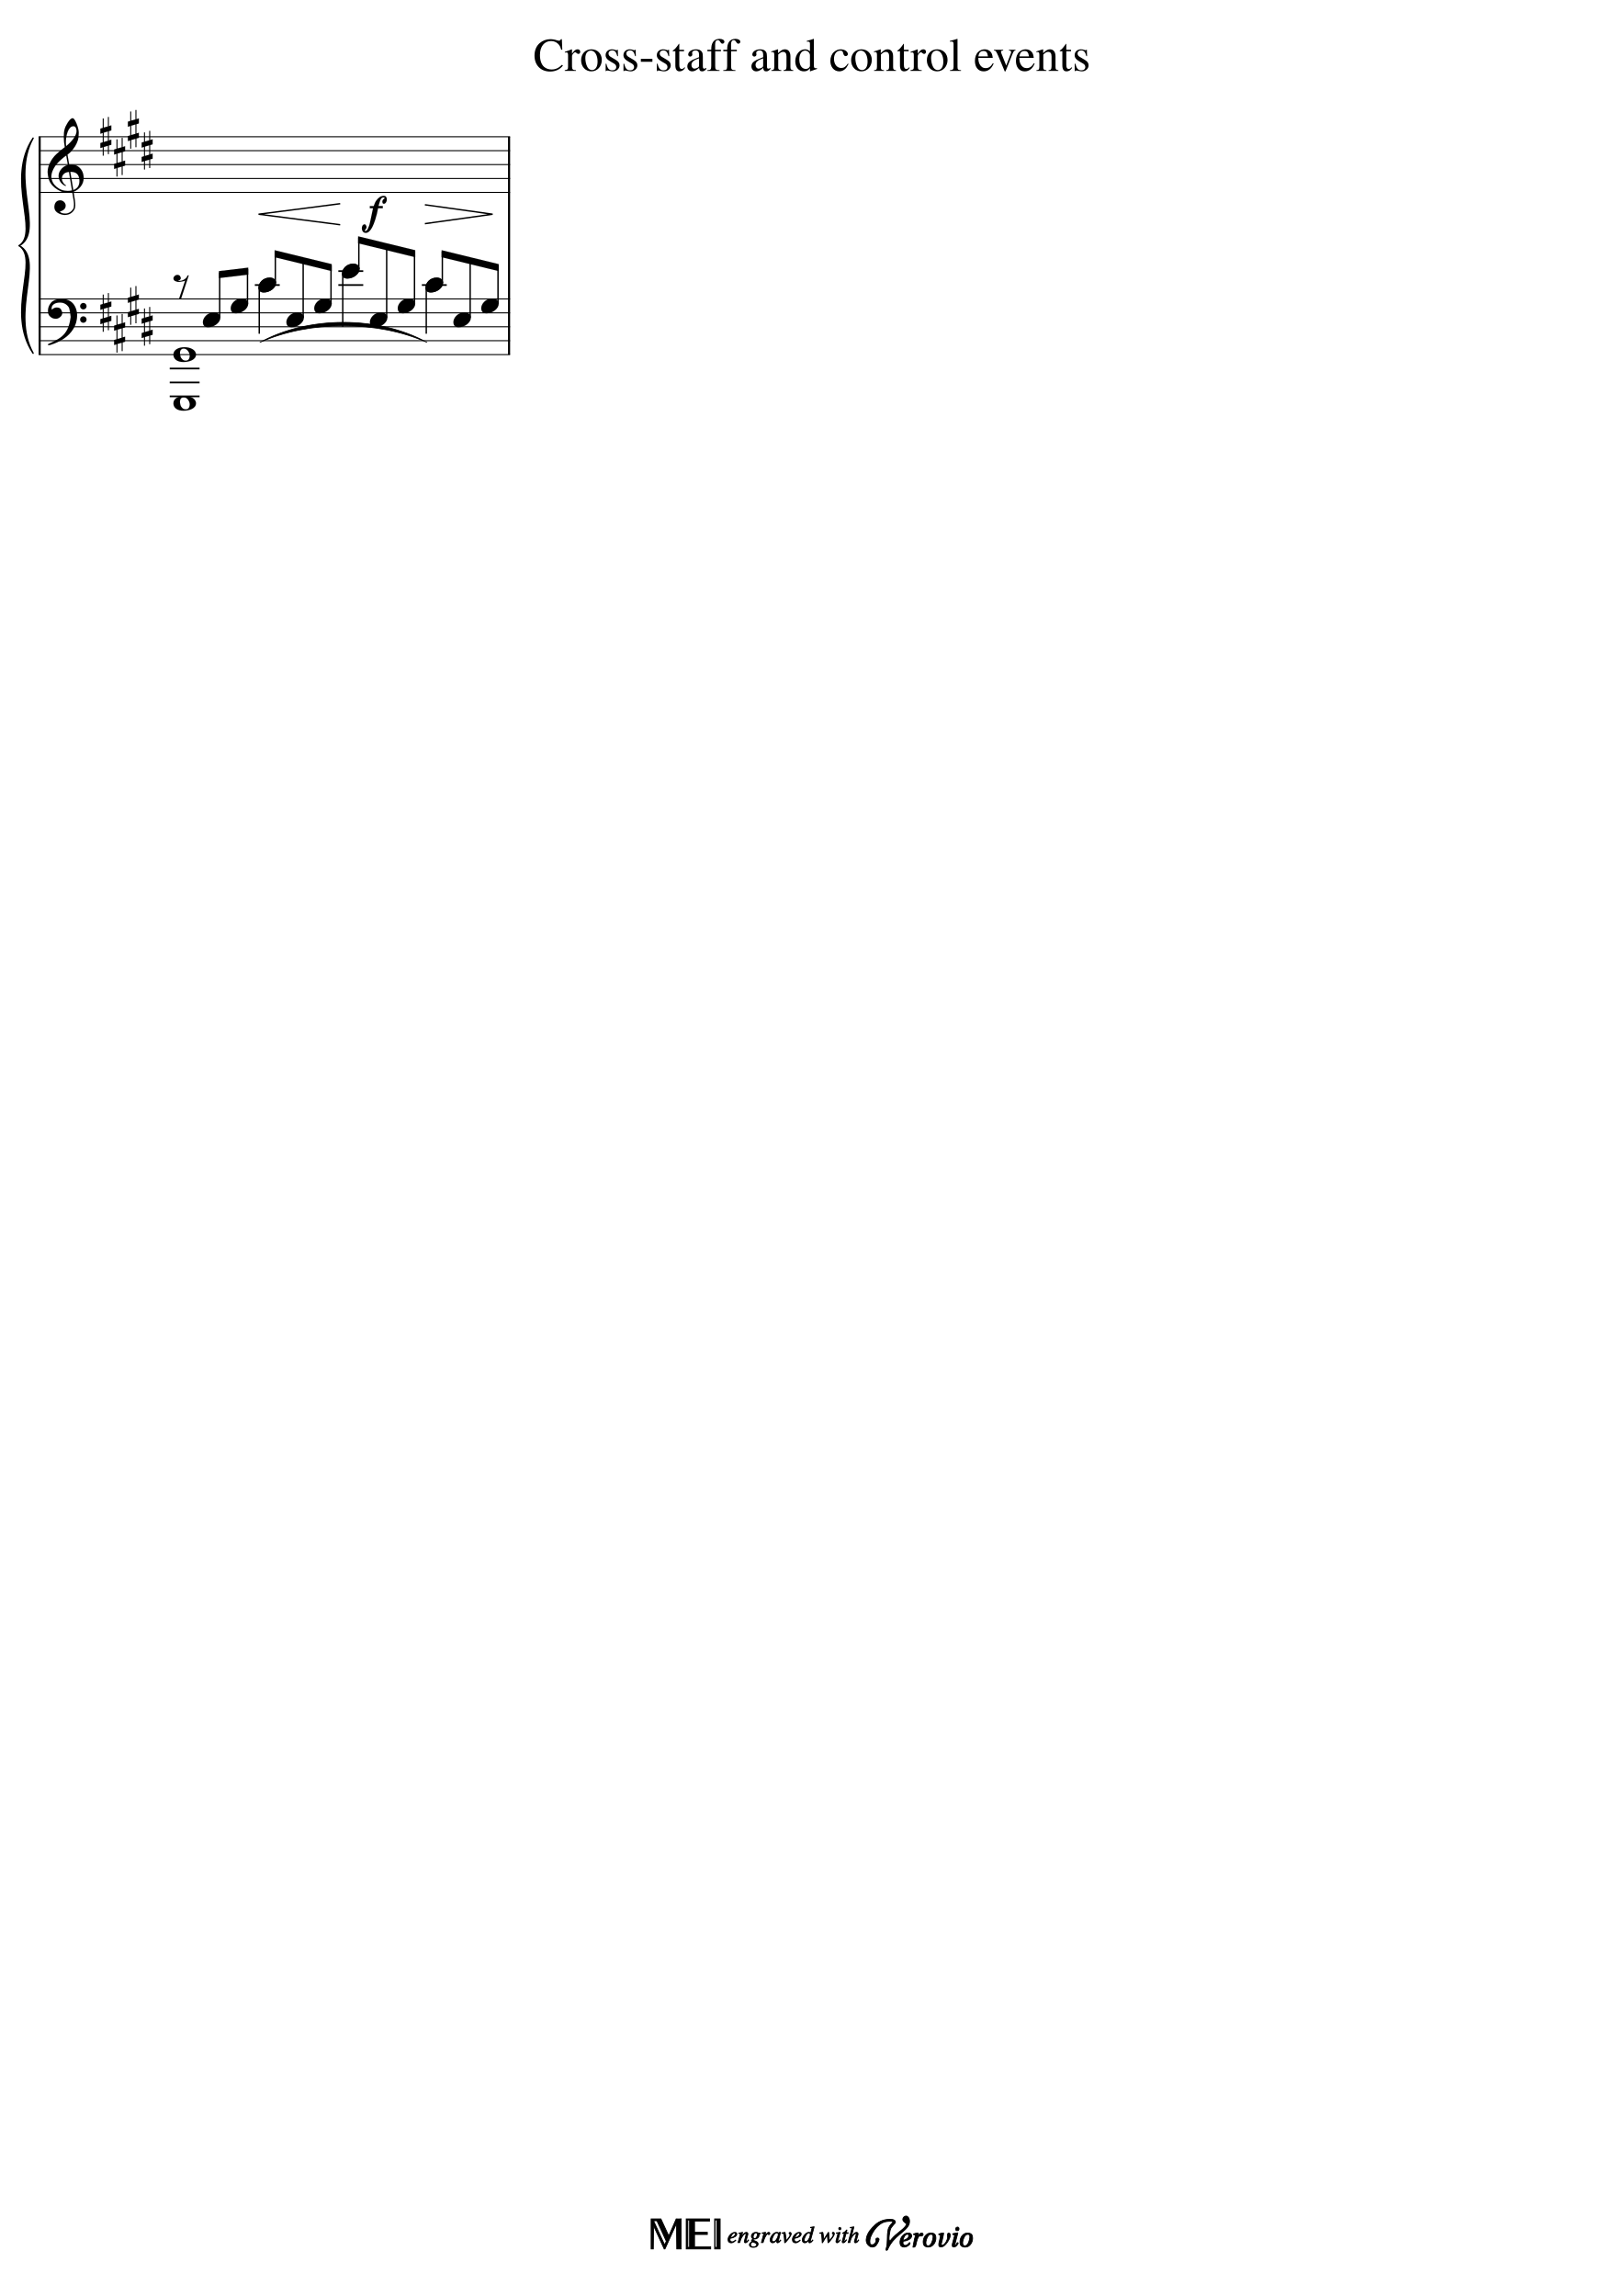
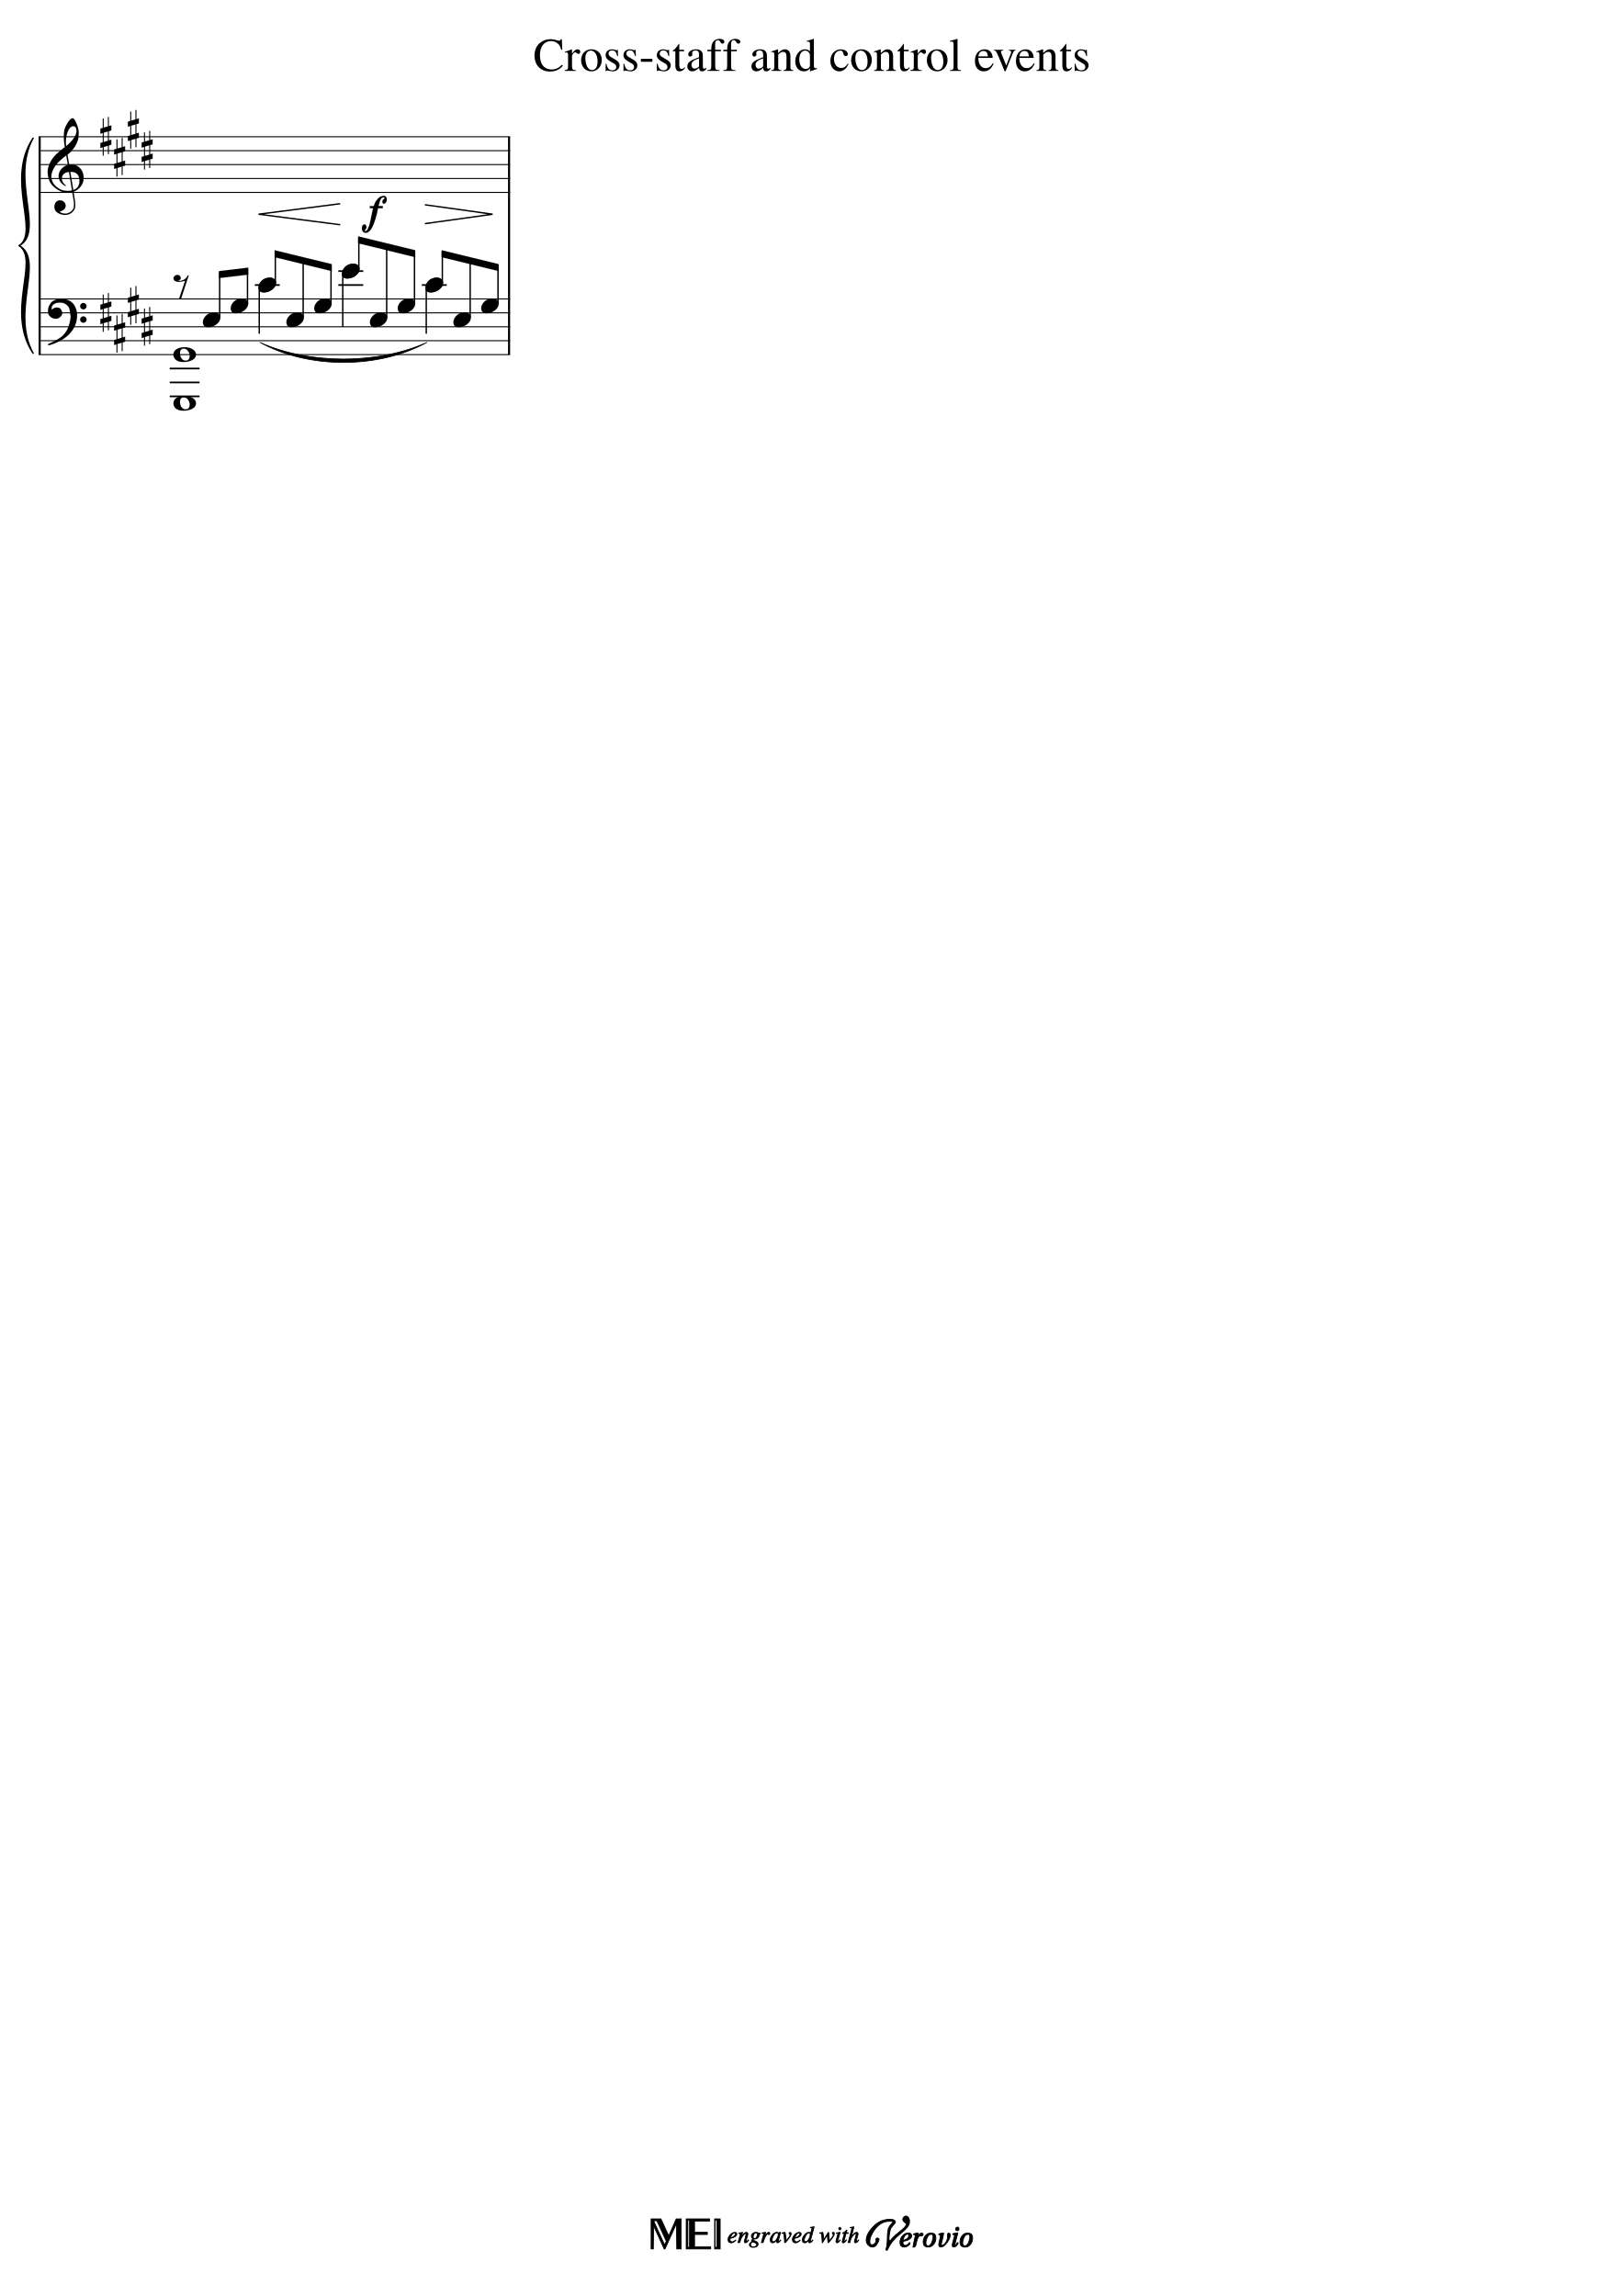
<svg xmlns="http://www.w3.org/2000/svg" xmlns:xlink="http://www.w3.org/1999/xlink" width="2100px" height="2970px" version="1.1" overflow="visible" id="docid">
  <defs>
    <g id="E050-docid">
      <path transform="scale(1,-1)" d="M441 -245c-23 -4 -48 -6 -76 -6c-59 0 -102 7 -130 20c-88 42 -150 93 -187 154c-26 44 -43 103 -48 176c0 6 -1 13 -1 19c0 54 15 111 45 170c29 57 65 106 110 148s96 85 153 127c-3 16 -8 46 -13 92c-4 43 -5 73 -5 89c0 117 16 172 69 257c34 54 64 82 89 82 c21 0 43 -30 69 -92s39 -115 41 -159v-15c0 -109 -21 -162 -67 -241c-13 -20 -63 -90 -98 -118c-13 -9 -25 -19 -37 -29l31 -181c8 1 18 2 28 2c58 0 102 -12 133 -35c59 -43 92 -104 98 -184c1 -7 1 -15 1 -22c0 -123 -87 -209 -181 -248c8 -57 17 -110 25 -162 c5 -31 6 -58 6 -80c0 -30 -5 -53 -14 -70c-35 -64 -88 -99 -158 -103c-5 0 -11 -1 -16 -1c-37 0 -72 10 -108 27c-50 24 -77 59 -80 105v11c0 29 7 55 20 76c18 28 45 42 79 44h6c49 0 93 -42 97 -87v-9c0 -51 -34 -86 -105 -106c17 -24 51 -36 102 -36c62 0 116 43 140 85 c9 16 13 41 13 74c0 20 -1 42 -5 67c-8 53 -18 106 -26 159zM461 939c-95 0 -135 -175 -135 -286c0 -24 2 -48 5 -71c50 39 92 82 127 128c40 53 60 100 60 140v8c-4 53 -22 81 -55 81h-2zM406 119l54 -326c73 25 110 78 110 161c0 7 0 15 -1 23c-7 95 -57 142 -151 142h-12 zM382 117c-72 -2 -128 -47 -128 -120v-7c2 -46 43 -99 75 -115c-3 -2 -7 -5 -10 -10c-70 33 -116 88 -123 172v11c0 68 44 126 88 159c23 17 49 29 78 36l-29 170c-21 -13 -52 -37 -92 -73c-50 -44 -86 -84 -109 -119c-45 -69 -67 -130 -67 -182v-13c5 -68 35 -127 93 -176 s125 -73 203 -73c25 0 50 3 75 9c-19 111 -36 221 -54 331z" />
    </g>
    <g id="E262-docid">
      <path transform="scale(1,-1)" d="M136 186v169h17v-164l44 14v-91l-44 -14v-165l44 12v-91l-44 -13v-155h-17v150l-76 -22v-155h-17v149l-43 -13v90l43 14v167l-43 -14v92l43 13v169h17v-163zM60 73v-167l76 22v168z" />
    </g>
    <g id="E4E6-docid">
      <path transform="scale(1,-1)" d="M0 123c7 34 33 56 69 60c29 -3 43 -9 53 -29c4 -8 7 -15 10 -22c0 -21 -1 -25 -11 -35c-5 -8 -18 -14 -40 -20l12 -3l15 -1c44 0 97 26 122 56c10 11 18 26 24 42c7 1 15 2 22 3l-140 -424h-36l111 330c-10 -6 -27 -12 -53 -16l-52 -8h-10l-20 1c-1 0 -8 3 -21 6 c-37 9 -55 28 -55 60z" />
    </g>
    <g id="E0A4-docid">
      <path transform="scale(1,-1)" d="M0 -39c0 68 73 172 200 172c66 0 114 -37 114 -95c0 -84 -106 -171 -218 -171c-64 0 -96 30 -96 94z" />
    </g>
    <g id="E062-docid">
      <path transform="scale(1,-1)" d="M582 -120c0 32 26 58 58 58s58 -26 58 -58s-26 -58 -58 -58s-58 26 -58 58zM582 120c0 32 26 58 58 58s58 -26 58 -58s-26 -58 -58 -58s-58 26 -58 58zM158 96c51 0 73 -14 88 -49l16 -39c0 -17 -2 -30 -7 -40c-3 -11 -10 -21 -19 -31c-17 -18 -49 -43 -84 -43 c-55 0 -77 13 -112 44c-24 21 -35 55 -35 100c0 46 14 81 32 112c30 52 71 79 137 93l36 6l26 2c154 0 235 -68 274 -182c11 -32 18 -68 18 -107c0 -103 -26 -182 -68 -250c-89 -145 -234 -230 -412 -288l-30 -5c-9 0 -14 3 -14 8c3 10 5 11 10 16c35 15 70 30 96 44l78 43 c96 57 162 136 197 258c9 33 17 60 22 100c3 22 5 35 6 39c-7 69 -16 115 -23 140s-4 22 -16 40c-8 12 -19 23 -31 34c-24 21 -62 44 -118 44c-48 0 -84 -8 -113 -28c-28 -19 -42 -44 -42 -73v-16c2 -5 3 -9 4 -11c24 22 52 39 84 39z" />
    </g>
    <g id="E0A2-docid">
      <path transform="scale(1,-1)" d="M198 133c102 0 207 -45 207 -133c0 -92 -118 -133 -227 -133c-101 0 -178 46 -178 133c0 88 93 133 198 133zM293 -21c0 14 -3 29 -8 44c-7 20 -18 38 -33 54c-20 21 -43 31 -68 31l-20 -2c-15 -5 -27 -14 -36 -28c-4 -9 -6 -17 -8 -24s-3 -16 -3 -27c0 -15 3 -34 9 -57 s18 -41 34 -55c15 -15 36 -23 62 -23c4 0 10 1 18 2c19 5 32 15 40 30s13 34 13 55z" />
    </g>
    <g id="E522-docid">
      <path transform="scale(1,-1)" d="M-91 -179c-2 -3 -3 -5 -2 -7s4 -3 11 -4c19 0 34 14 47 41c7 14 13 30 20 48s12 35 15 52l14 61l44 208h-58v38h70c7 21 13 36 18 47c7 18 15 33 22 44c21 30 42 53 65 69s48 24 75 24c9 0 17 -1 23 -3s12 -7 19 -16c5 -7 8 -13 9 -19l4 -16c0 -15 -1 -25 -2 -32 s-5 -16 -11 -28c-3 -6 -9 -13 -18 -21c-4 -3 -8 -5 -13 -6s-10 -1 -17 0c-6 1 -10 5 -13 11s-5 13 -6 20c0 12 2 23 7 32s12 17 22 24l14 10c0 9 -6 14 -18 16h-6c-11 0 -20 -2 -28 -8c-9 -7 -19 -21 -29 -43c-5 -12 -10 -30 -17 -53s-11 -40 -14 -50h77v-40h-85 c-12 -69 -29 -137 -51 -206c-18 -55 -35 -99 -52 -131c-13 -26 -27 -47 -41 -63c-25 -29 -50 -43 -76 -43c-25 0 -43 10 -56 29c-10 15 -15 33 -15 54c0 17 4 33 12 48c5 7 10 13 17 17s13 6 20 6c9 0 16 -4 21 -12s9 -15 11 -22s3 -12 3 -17c0 -9 -2 -17 -7 -24 s-9 -14 -14 -21s-8 -12 -11 -14z" />
    </g>
  </defs>
  <style type="text/css">#docid g.ending, #docid g.fing, #docid g.reh, #docid g.tempo {font-weight:bold;}#docid g.dir, #docid g.dynam, #docid g.mNum {font-style:italic;}#docid g.label {font-weight:normal;}#docid ellipse, #docid path, #docid polygon, #docid polyline, #docid rect {stroke:currentColor}</style>
  <svg class="definition-scale" color="black" font-family="Times, serif" viewBox="0 0 21000 29700">
    <g class="page-margin" transform="translate(500, 500)">
      <g id="iJ6YNS9" class="mdiv pageMilestone" />
      <g id="j6ERYJ7" class="score pageMilestone" />
      <g id="j1K0EHUX" class="system">
        <path d="M13 1269 L13 4087" stroke-width="27" />
        <g id="g1AJJESU" class="grpSym">
          <path d="M-72,4069 C-432,3529 18,2858 -252,2678 C81,2858 -369,3529 -72,4069" stroke-width="18" stroke-linecap="round" stroke-linejoin="round" />
          <path d="M-72,1287 C-369,1827 81,2498 -252,2678 C18,2498 -432,1827 -72,1287" stroke-width="18" stroke-linecap="round" stroke-linejoin="round" />
        </g>
        <g id="gT9LEN2" class="section systemMilestone" />
        <g id="xQSQG56" class="measure">
          <g id="y16753K6" class="staff">
            <path d="M0 1269 L6097 1269" stroke-width="13" />
            <path d="M0 1449 L6097 1449" stroke-width="13" />
            <path d="M0 1629 L6097 1629" stroke-width="13" />
            <path d="M0 1809 L6097 1809" stroke-width="13" />
            <path d="M0 1989 L6097 1989" stroke-width="13" />
            <g id="v6JATDO" class="clef">
              <use xlink:href="#E050-docid" transform="translate(117, 1809) scale(0.72, 0.72)" />
            </g>
            <g id="x1GJ9ANY" class="keySig">
              <g id="z1AJ18N4" class="keyAccid">
                <use xlink:href="#E262-docid" transform="translate(798, 1269) scale(0.72, 0.72)" />
              </g>
              <g id="bXOE7VA" class="keyAccid">
                <use xlink:href="#E262-docid" transform="translate(976, 1539) scale(0.72, 0.72)" />
              </g>
              <g id="d1KHKC6K" class="keyAccid">
                <use xlink:href="#E262-docid" transform="translate(1154, 1179) scale(0.72, 0.72)" />
              </g>
              <g id="fJOGEO7" class="keyAccid">
                <use xlink:href="#E262-docid" transform="translate(1332, 1449) scale(0.72, 0.72)" />
              </g>
            </g>
            <g id="z1XZBIJA" class="layer">
              <g id="a12WP67W" class="tuplet">
                <g id="b4Y5DFV" class="rest">
                  <use xlink:href="#E4E6-docid" transform="translate(1743, 3187) scale(0.72, 0.72)" />
                </g>
                <g id="cNFAQML" class="beam">
                  <polygon points="2332,3007 2710,2962 2710,3052 2332,3097" />
                  <g id="d1RIF43L" class="note">
                    <g class="notehead">
                      <use xlink:href="#E0A4-docid" transform="translate(2124, 3637) scale(0.72, 0.72)" />
                    </g>
                    <g id="rG2INEF" class="stem">
                      <path d="M2341 3609 L2341 3025" stroke-width="18" />
                    </g>
                    <g id="e36A7UB" class="accid" />
                  </g>
                  <g id="fW4SW7P" class="note">
                    <g class="notehead">
                      <use xlink:href="#E0A4-docid" transform="translate(2484, 3457) scale(0.72, 0.72)" />
                    </g>
                    <g id="sDC845L" class="stem">
                      <path d="M2701 3429 L2701 2980" stroke-width="18" />
                    </g>
                    <g id="g17JWEWV" class="accid" />
                  </g>
                </g>
              </g>
              <g id="h11BYRB0" class="tuplet">
                <g id="iEPNT2P" class="beam">
                  <polygon points="3052,2737 3790,2917 3790,3007 3052,2827" />
                  <g id="j180F7IU" class="note">
                    <g class="notehead">
                      <use xlink:href="#E0A4-docid" transform="translate(2844, 3187) scale(0.72, 0.72)" />
                    </g>
                    <g id="t1W416P4" class="stem">
                      <path d="M3061 3159 L3061 2755" stroke-width="18" />
                    </g>
                    <g id="k1JVOWO3" class="accid" />
                  </g>
                  <g id="l168SLSU" class="note">
                    <g class="notehead">
                      <use xlink:href="#E0A4-docid" transform="translate(3204, 3637) scale(0.72, 0.72)" />
                    </g>
                    <g id="u1N7W5D7" class="stem">
                      <path d="M3421 3609 L3421 2845" stroke-width="18" />
                    </g>
                    <g id="m1I1R6XU" class="accid" />
                  </g>
                  <g id="n3L1BSY" class="note">
                    <g class="notehead">
                      <use xlink:href="#E0A4-docid" transform="translate(3564, 3457) scale(0.72, 0.72)" />
                    </g>
                    <g id="vOSZ00" class="stem">
                      <path d="M3781 3429 L3781 2935" stroke-width="18" />
                    </g>
                    <g id="oYFJ0C6" class="accid" />
                  </g>
                </g>
              </g>
              <g id="p6KLLMO" class="tuplet">
                <g id="q4CA8UL" class="beam">
                  <polygon points="4132,2557 4870,2737 4870,2827 4132,2647" />
                  <g id="r10DL3CR" class="note">
                    <g class="notehead">
                      <use xlink:href="#E0A4-docid" transform="translate(3924, 3007) scale(0.72, 0.72)" />
                    </g>
                    <g id="w1AY2QDY" class="stem">
                      <path d="M4141 2979 L4141 2575" stroke-width="18" />
                    </g>
                    <g id="s1IC15RP" class="accid" />
                  </g>
                  <g id="tBZ62SV" class="note">
                    <g class="notehead">
                      <use xlink:href="#E0A4-docid" transform="translate(4284, 3637) scale(0.72, 0.72)" />
                    </g>
                    <g id="xSD1YHA" class="stem">
                      <path d="M4501 3609 L4501 2665" stroke-width="18" />
                    </g>
                    <g id="uW4WKQ" class="accid" />
                  </g>
                  <g id="vLC6GUE" class="note">
                    <g class="notehead">
                      <use xlink:href="#E0A4-docid" transform="translate(4644, 3457) scale(0.72, 0.72)" />
                    </g>
                    <g id="y17DXS56" class="stem">
                      <path d="M4861 3429 L4861 2755" stroke-width="18" />
                    </g>
                    <g id="w1KCUVGJ" class="accid" />
                  </g>
                </g>
              </g>
              <g id="xGUU4JQ" class="tuplet">
                <g id="yAUW6TF" class="beam">
                  <polygon points="5212,2737 5950,2917 5950,3007 5212,2827" />
                  <g id="z14DBQNG" class="note">
                    <g class="notehead">
                      <use xlink:href="#E0A4-docid" transform="translate(5004, 3187) scale(0.72, 0.72)" />
                    </g>
                    <g id="z126H5TI" class="stem">
                      <path d="M5221 3159 L5221 2755" stroke-width="18" />
                    </g>
                    <g id="a1QJ4FU1" class="accid" />
                  </g>
                  <g id="b1XSZE2H" class="note">
                    <g class="notehead">
                      <use xlink:href="#E0A4-docid" transform="translate(5364, 3637) scale(0.72, 0.72)" />
                    </g>
                    <g id="a1YELUCK" class="stem">
                      <path d="M5581 3609 L5581 2845" stroke-width="18" />
                    </g>
                    <g id="c1IEYM10" class="accid" />
                  </g>
                  <g id="dIZDUHE" class="note">
                    <g class="notehead">
                      <use xlink:href="#E0A4-docid" transform="translate(5724, 3457) scale(0.72, 0.72)" />
                    </g>
                    <g id="b5BYNI2" class="stem">
                      <path d="M5941 3429 L5941 2935" stroke-width="18" />
                    </g>
                    <g id="e1EHME80" class="accid" />
                  </g>
                </g>
              </g>
            </g>
          </g>
          <g id="f1BEGS43" class="staff">
            <path d="M0 3367 L6097 3367" stroke-width="13" />
            <path d="M0 3547 L6097 3547" stroke-width="13" />
            <path d="M0 3727 L6097 3727" stroke-width="13" />
            <path d="M0 3907 L6097 3907" stroke-width="13" />
            <path d="M0 4087 L6097 4087" stroke-width="13" />
            <g id="h1OB7L4P" class="clef">
              <use xlink:href="#E062-docid" transform="translate(117, 3547) scale(0.72, 0.72)" />
            </g>
            <g id="j5YYP0C" class="keySig">
              <g id="lGJGE1H" class="keyAccid">
                <use xlink:href="#E262-docid" transform="translate(798, 3547) scale(0.72, 0.72)" />
              </g>
              <g id="nG7N8B4" class="keyAccid">
                <use xlink:href="#E262-docid" transform="translate(976, 3817) scale(0.72, 0.72)" />
              </g>
              <g id="pKJQ56D" class="keyAccid">
                <use xlink:href="#E262-docid" transform="translate(1154, 3457) scale(0.72, 0.72)" />
              </g>
              <g id="rZS2607" class="keyAccid">
                <use xlink:href="#E262-docid" transform="translate(1332, 3727) scale(0.72, 0.72)" />
              </g>
            </g>
            <g class="ledgerLines above">
              <path d="M2796 3187 L3118 3187" stroke-width="22" />
              <path d="M3876 3187 L4198 3187" stroke-width="22" />
              <path d="M4956 3187 L5278 3187" stroke-width="22" />
              <path d="M3876 3007 L4198 3007" stroke-width="22" />
            </g>
            <g class="ledgerLines below">
              <path d="M1695 4267 L2081 4267" stroke-width="22" />
              <path d="M1695 4447 L2081 4447" stroke-width="22" />
              <path d="M1695 4627 L2081 4627" stroke-width="22" />
            </g>
            <g id="gETMZTA" class="layer">
              <g id="h1WRIV4E" class="space" />
              <g id="note-L13F1" class="note">
                <g class="notehead">
                  <use xlink:href="#E0A4-docid" transform="translate(2844, 3187) scale(0.72, 0.72)" />
                </g>
                <g id="cI6BH23" class="stem">
                  <path d="M2853 3215 L2853 3817" stroke-width="18" />
                </g>
                <g id="jQFEFEK" class="accid" />
              </g>
              <g id="kOVASEE" class="note">
                <g class="notehead">
                  <use xlink:href="#E0A4-docid" transform="translate(3924, 3007) scale(0.72, 0.72)" />
                </g>
                <g id="dEVT5DI" class="stem">
                  <path d="M3933 3035 L3933 3727" stroke-width="18" />
                </g>
                <g id="l1I7OPR1" class="accid" />
              </g>
              <g id="note-L19F1" class="note">
                <g class="notehead">
                  <use xlink:href="#E0A4-docid" transform="translate(5004, 3187) scale(0.72, 0.72)" />
                </g>
                <g id="e14Y3WPI" class="stem">
                  <path d="M5013 3215 L5013 3817" stroke-width="18" />
                </g>
                <g id="n2N7U24" class="accid" />
              </g>
            </g>
            <g id="o1FK4NGH" class="layer">
              <g id="p1AX0ZDE" class="chord">
                <g id="qI1DT7K" class="note">
                  <g class="notehead">
                    <use xlink:href="#E0A2-docid" transform="translate(1743, 4717) scale(0.72, 0.72)" />
                  </g>
                  <g id="rJ8GLXL" class="accid" />
                </g>
                <g id="s1HUMGE0" class="note">
                  <g class="notehead">
                    <use xlink:href="#E0A2-docid" transform="translate(1743, 4087) scale(0.72, 0.72)" />
                  </g>
                  <g id="t1YD0KSR" class="accid" />
                </g>
              </g>
            </g>
          </g>
          <g id="u1XWY667" class="hairpin endbar03">
            <polyline stroke-width="18" stroke-linecap="square" stroke-linejoin="miter" fill="none" points="3891,2406 2844,2271 3891,2136 " />
          </g>
          <g id="vE1WURA" class="dynam">
            <use xlink:href="#E522-docid" transform="translate(4283, 2352) scale(0.72, 0.72)" />
          </g>
          <g id="x1AFQIG0" class="hairpin endbar03">
            <polyline stroke-width="18" stroke-linecap="square" stroke-linejoin="miter" fill="none" points="5004,2392 5871,2271 5004,2150 " />
          </g>
          <g id="y1K98ZB7" class="slur">
-             <path d="M2862,3929 C3487,3583 4397,3583 5022,3929 C4383,3643 3501,3643 2862,3929" stroke-width="9" stroke-linecap="round" stroke-linejoin="round" />
+             <path d="M2862,3929 C3500,4216 4383,4216 5022,3929 C4396,4275 3487,4275 2862,3929" stroke-width="9" stroke-linecap="round" stroke-linejoin="round" />
          </g>
          <g id="w1I5DK26" class="barLine">
            <path d="M6084 1269 L6084 1989" stroke-width="27" />
            <path d="M6084 3367 L6084 4087" stroke-width="27" />
            <path d="M6084 1989 L6084 3367" stroke-width="27" />
          </g>
        </g>
        <g id="iUV8894" class="systemMilestoneEnd gT9LEN2" />
      </g>
      <g id="jZZ1RF5" class="pageMilestoneEnd j6ERYJ7" />
      <g id="k91JIAK" class="pageMilestoneEnd iJ6YNS9" />
      <g id="rUNE3HG" class="pgHead autogenerated">
        <text font-size="0px">
          <tspan id="s1SW5LIP" class="rend" x="10000" y="417" text-anchor="middle">
            <tspan id="tPEE0OP" class="rend">
              <tspan id="uL0P3Y6" class="text">
                <tspan font-size="607px">Cross-staff and control events</tspan>
              </tspan>
            </tspan>
          </tspan>
        </text>
      </g>
      <g id="l1KT7QAW" class="pgFoot autogenerated">
        <g id="mMRH0VO" class="fig">
          <g class="svg" transform="translate(7750, 28099) scale(10, 10)">
            <g>
              <path fill="#000000" d="M 17.113,49.265 V 10.368 h 12.697 c 3.289,7.337 6.713,14.61 10.127,21.889 3.42,-7.485 6.256,-14.205 9.589,-21.91 2.436,0.104 4.317,0.085 6.484,-0.058 V 49.264 H 50.274 C 50.145,38.356 50.016,27.448 49.887,16.54 45.003,27.315 39.967,38.434 35.084,49.209 34.679,49.344 34.427,49.136 34.022,49.271 29.466,39.331 24.91,29.391 20.354,19.451 20.224,29.389 20.095,39.327 19.965,49.264 H 17.113 Z M 36.754,39.325 C 32.721,30.513 28.688,21.701 24.655,12.889 22.531,12.751 22.657,12.71 20.714,12.814 v 0.966 c 4.613,9.998 9.609,20.749 13.873,30.082 0.722,-1.513 1.445,-3.025 2.167,-4.538 z m 25.738,9.94 c 0,-12.966 0,-25.931 0,-38.897 10.084,0 20.169,0 30.253,0 0,0.96 0,1.921 0,2.881 -6.483,0 -12.966,0 -19.448,0 0,4.802 0,9.604 0,14.406 5.522,0 11.045,0 16.567,0 0,0.96 0,1.921 0,2.881 -5.522,0 -11.045,0 -16.567,0 0,5.282 0,10.565 0,15.847 6.963,0 13.926,0 20.889,0 0,0.96 0,1.921 0,2.881 -10.565,0 -21.129,0 -31.694,0 z m 4.322,-2.161 c 0,-11.765 0,-23.53 0,-35.295 -0.72,0 -1.441,0 -2.161,0 0,11.765 0,23.53 0,35.295 0.72,0 1.441,0 2.161,0 z m 32.414,2.161 c 0,-12.966 0,-25.931 0,-38.897 2.401,0 4.802,0 7.203,0 0,12.966 0,25.931 0,38.897 -2.401,0 -4.802,0 -7.203,0 z m 2.881,-2.161 c 0,-11.765 0,-23.53 0,-35.295 -0.72,0 -1.441,0 -2.161,0 0,11.765 0,23.53 0,35.295 0.72,0 1.441,0 2.161,0 z" />
              <path fill="#000000" d="m 346.3,6.7 c -3.1,0.5 -4.9,4.4 -2.7,6.8 1.2,1.4 2.7,2.4 4.1,3.5 -2.4,5.3 -7.7,8.3 -11.9,12.1 -3.7,2.8 -7,6.2 -9.7,9.9 -2.2,-0.8 -0.915,-7.719 -0.627,-9.5 0.288,-1.781 0.727,-6.4 2.927,-8.7 1.3,-1.9 3,-3.5 4.5,-5.2 1.2,-3.4 -3.2,-4.9 -5.8,-4.6 -7.3,-0.5 -14.6,2 -20,6.8 -5,4.6 -10,10.1 -11.5,17 -0.9,3.5 -0.2,7.5 2.8,9.9 2.5,2.8 7.4,2.9 9.8,-0.2 1.7,-2.3 3.2,-4.8 3.8,-7.6 -0.1,-2.6 -4.4,-2.3 -4.3,0.2 1.2,2.4 -0.9,4.7 -2.7,6.2 -1.7,0.9 -4.7,0.7 -4.8,-1.7 -1,-5.8 2.1,-11.3 5.2,-16.1 4,-5.8 9.8,-11.2 17.2,-11.8 1.6,0 8.1,-1.2 6.8,1.4 -2.8,2.8 -5.6,6.1 -6,10.3 -1.6,7.7 0.1,15.7 -2.3,23.2 -1.1,3.9 2,2.6 2.5,0.2 3.3,-7.4 8.9,-13.4 15.1,-18.5 4.2,-3.9 9.5,-7.1 11.9,-12.6 1.3,-3.6 1.2,-9 -2.7,-10.9 -0.504,-0.177 -1.07,-0.165 -1.6,-0.1 z m 66,14.5 c -2,0.8 -1.8,4.9 0.8,4.4 3.4,0.4 2.9,-6.2 -0.8,-4.4 z m 0.6,7.3 c -1.3,0.5 -7.6,0.5 -5.4,2.2 4,-0.3 0.7,4.5 0.6,6.7 -0.4,2.9 -2.4,5.9 -1.2,8.8 2.7,1.7 5.6,-0.8 6.8,-3.2 1.6,-1.4 -0.5,-3 -1.2,-0.9 -0.4,0.8 -2.4,3.5 -2.6,1.8 1.1,-5 2.7,-9.9 3.9,-14.9 l -0.1,-0.5 h -0.9 z m -65.1,0.2 c -6.5,1.6 -10.5,9.5 -8.2,15.7 2.1,3.4 7.4,2.9 10.1,0.4 2,-0.2 3.6,-5.3 1,-3.4 -1.4,2 -4,4.2 -6.5,2.8 -2.2,-1.9 -1.9,-5.7 1.7,-5.3 3.1,-0.9 6.9,-2.1 8.1,-5.5 0.9,-2.7 -1.6,-5.2 -4.3,-4.8 h -1.1 -0.7 z m 13.6,0 c -2.2,0 -8.5,1.8 -2.9,2.3 0.9,1.9 -1,4.9 -1.1,7.2 -0.5,2.9 -1.4,5.7 -1.7,8.7 3.7,0.7 3.8,-2.6 4.4,-5.3 0.9,-3.3 1.6,-7 4.1,-9.5 2.4,1.6 6.8,-0.7 3.7,-3.4 -2.9,-0.5 -4.8,2.4 -6.2,4.3 0,-1.2 2.4,-5 -0.2,-4.3 z m 15.8,0 c -6.4,1.3 -9.6,9.1 -7.7,14.9 1.9,4 7.7,3.9 11,1.7 4.1,-3 6,-8.9 4.4,-13.7 -1.3,-3 -4.8,-3.2 -7.6,-3 z m 17,0 c -2.3,0 -8.8,1.9 -3,2.4 0.4,2.5 -1,5.7 -1.4,8.4 -0.7,2.4 -1.8,7.5 2.1,7.2 3.8,-0.1 6.5,-3.5 8.5,-6.3 2,-3.2 4.5,-7 3.3,-10.9 -3.7,-3 -3.6,2.6 -3.1,5.1 -0.7,3.8 -2.7,7.9 -6.2,9.8 -3.6,0.6 -1,-4.3 -0.8,-6.1 0.6,-3.2 1.6,-6.3 1.9,-9.5 h -1.1 z m 30.6,0 c -6.3,1.2 -9.5,8.9 -7.8,14.7 1.5,4 7.2,4.2 10.5,2.4 4.6,-2.8 6.6,-9.3 4.8,-14.3 -1.4,-2.8 -4.8,-3 -7.5,-2.8 z m -75.4,1.7 c 2.1,1.5 0.2,4.7 -1.6,5.7 -1.1,0.4 -5.5,3.4 -4.6,0.7 0.8,-2.7 2.2,-6.2 5.3,-6.6 l 0.9,0.1 z m 30.8,0 c 2.6,1.5 1.3,5.2 0.8,7.6 -0.8,2.7 -1.9,5.9 -4.7,7.1 -5.1,0.8 -4,-5.8 -2.8,-8.8 1,-2.8 3,-6.8 6.7,-5.8 z m 47.1,-0.1 c 2.9,0.7 2,4.7 1.5,6.8 -0.7,3 -1.8,6.7 -5,8 -4.7,0.8 -4,-5.1 -3,-7.9 0.9,-3 2.7,-7.3 6.5,-6.8 z" />
              <g>
                <path d="m 116.566,37.118 q 0,-3.252 2.93,-6.299 2.9,-3.047 5.991,-3.047 1.143,0 1.816,0.527 0.674,0.527 0.674,1.567 0,2.109 -2.476,3.618 -2.461,1.494 -5.186,1.831 l -0.835,0.103 q -0.19,0.601 -0.264,0.967 -0.073,0.352 -0.073,0.894 0,1.289 0.835,2.007 0.85,0.718 2.007,0.718 1.099,0 2.329,-0.732 0.703,-0.425 2.036,-1.523 l 0.381,0.337 q -0.659,0.835 -1.89,1.714 -2.183,1.567 -4.38,1.567 -1.553,0 -2.725,-1.099 -1.172,-1.099 -1.172,-3.149 z m 3.12,-2.358 q 2.798,-0.41 4.556,-1.963 Q 126,31.229 126,29.691 q 0,-0.557 -0.264,-0.879 -0.264,-0.337 -0.776,-0.337 -0.952,0 -1.875,0.82 -0.908,0.806 -1.641,1.831 -0.776,1.201 -1.23,2.3 -0.249,0.586 -0.527,1.333 z" />
                <path d="m 129.472,41 2.534,-9.053 q 0.322,-1.143 0.366,-1.377 0.059,-0.249 0.059,-0.527 0,-0.425 -0.249,-0.659 -0.234,-0.249 -0.938,-0.249 -0.176,0 -0.352,0.029 -0.161,0.015 -0.366,0.044 v -0.498 q 0.952,-0.146 1.348,-0.22 0.41,-0.073 0.879,-0.176 l 2.622,-0.571 q 0.088,0.059 0.117,0.132 l -1.948,6.299 q 1.787,-2.739 2.988,-4.072 2.109,-2.358 3.779,-2.358 0.645,0 1.113,0.249 0.894,0.483 0.894,1.743 0,0.352 -0.073,0.732 -0.073,0.381 -0.19,0.82 l -1.919,7.017 q -0.059,0.22 -0.132,0.542 -0.073,0.308 -0.073,0.439 0,0.22 0.103,0.396 0.103,0.176 0.337,0.176 0.381,0 0.879,-0.439 0.498,-0.454 1.626,-1.919 l 0.425,0.381 q -1.201,1.626 -1.904,2.285 -1.201,1.157 -2.3,1.157 -0.498,0 -0.967,-0.322 -0.454,-0.337 -0.454,-1.201 0,-0.249 0.029,-0.527 0.044,-0.278 0.103,-0.483 l 1.846,-7.119 q 0.146,-0.586 0.19,-0.952 0.059,-0.381 0.059,-0.542 0,-0.352 -0.176,-0.601 -0.161,-0.264 -0.586,-0.264 -1.099,0 -2.769,1.992 -0.981,1.187 -1.992,2.827 -0.776,1.274 -1.23,2.49 Q 132.709,37.821 131.742,41 Z" />
                <path d="m 149.13,33.5 q 0,0.908 0.278,1.45 0.469,0.894 1.685,0.894 1.318,0 2.344,-1.67 1.04,-1.685 1.04,-3.706 0,-0.967 -0.425,-1.509 -0.425,-0.557 -1.274,-0.557 -1.641,0 -2.651,1.743 -0.996,1.743 -0.996,3.354 z m 0.513,13.066 q 1.743,0 2.886,-0.835 1.157,-0.835 1.157,-1.992 0,-0.879 -0.601,-1.479 -0.322,-0.322 -1.04,-0.688 -0.601,-0.293 -2.036,-0.835 -1.421,-0.557 -1.641,-0.557 -0.381,0 -1.479,1.011 -1.099,1.025 -1.099,2.314 0,1.948 1.685,2.681 0.879,0.381 2.168,0.381 z m -5.479,-2.681 q 0,-1.099 0.835,-2.095 0.85,-0.981 2.681,-1.963 -0.366,-0.234 -0.601,-0.483 -0.234,-0.264 -0.234,-0.688 0,-0.601 0.835,-1.377 0.469,-0.439 1.523,-1.157 -0.938,-0.352 -1.611,-0.996 -0.82,-0.864 -0.82,-2.241 0,-2.212 1.729,-3.677 1.729,-1.465 4.277,-1.465 1.333,0 2.256,0.425 0.923,0.41 1.084,0.688 h 1.978 v 1.172 h -1.494 q 0.088,0.322 0.132,0.586 0.044,0.264 0.044,0.747 0,2.373 -1.846,3.735 -1.831,1.362 -3.955,1.362 -0.22,0 -0.41,-0.015 -0.19,-0.029 -0.469,-0.088 -0.22,0 -0.601,0.425 -0.396,0.425 -0.396,0.762 0,0.498 3.223,1.699 3.208,1.216 3.208,3.56 0,1.758 -1.611,3.076 -1.611,1.333 -4.863,1.333 -2.256,0 -3.574,-0.967 -1.318,-0.967 -1.318,-2.358 z" />
                <path d="m 165.038,27.67 q 0.132,0 0.176,0.088 0.059,0.073 0.059,0.176 -0.015,0.146 -0.029,0.22 l -1.465,5.669 0.322,-0.63 q 1.055,-2.065 2.461,-3.765 1.421,-1.714 2.695,-1.714 0.688,0 1.055,0.454 0.381,0.454 0.381,1.04 0,0.659 -0.381,1.099 -0.366,0.425 -1.025,0.425 -0.454,0 -0.688,-0.176 -0.234,-0.176 -0.366,-0.41 l -0.176,-0.322 q -0.059,-0.088 -0.146,-0.132 -0.073,-0.059 -0.19,-0.059 -0.571,0 -1.655,1.597 -1.069,1.597 -1.919,3.457 -0.513,1.128 -1.143,2.988 Q 162.606,38.847 161.947,41 h -2.256 l 2.432,-8.818 q 0.205,-0.762 0.322,-1.362 0.132,-0.601 0.132,-0.981 0,-0.439 -0.22,-0.674 -0.22,-0.234 -0.762,-0.234 -0.176,0 -0.439,0.029 -0.264,0.029 -0.63,0.073 v -0.483 l 0.586,-0.117 q 1.143,-0.234 2.49,-0.498 1.362,-0.264 1.436,-0.264 z" />
                <path d="m 181.518,30.424 q 0,-1.055 -0.483,-1.553 -0.483,-0.498 -1.172,-0.498 -2.388,0 -4.438,3.662 -1.802,3.223 -1.802,5.552 0,1.172 0.498,1.714 0.513,0.527 1.26,0.527 2.212,0 4.263,-3.56 1.875,-3.237 1.875,-5.845 z m -1.831,-2.71 q 1.157,0 1.787,0.601 0.337,0.322 0.527,0.85 l 0.073,0.205 0.322,-1.113 q 0.059,-0.19 0.103,-0.249 0.044,-0.073 0.205,-0.088 l 1.655,-0.19 q 0.132,0 0.146,0.059 0.029,0.044 0,0.176 -0.059,0.19 -0.088,0.308 -0.029,0.103 -0.088,0.308 l -1.348,5.244 q -0.439,1.714 -0.747,2.959 -0.542,2.256 -0.542,2.578 0,0.205 0.103,0.308 0.117,0.088 0.278,0.088 0.132,0 0.278,-0.088 0.161,-0.088 0.381,-0.264 l 0.249,-0.205 q 0.117,-0.103 0.264,-0.234 0.146,-0.146 0.352,-0.352 l 0.908,-0.938 0.352,0.308 q -1.523,1.948 -2.446,2.651 -0.923,0.688 -1.758,0.688 -0.542,0 -0.85,-0.381 -0.293,-0.381 -0.293,-0.952 0,-0.527 0.19,-1.509 0.205,-0.996 0.396,-1.67 -0.264,0.439 -0.894,1.289 -0.615,0.835 -1.523,1.626 -1.069,0.952 -2.051,1.348 -0.762,0.264 -1.465,0.264 -1.187,0 -2.153,-0.967 -0.967,-0.981 -0.967,-2.769 0,-3.076 2.754,-6.416 2.842,-3.472 5.889,-3.472 z" />
                <path d="m 196.664,27.772 q 0.82,0 1.26,0.586 0.439,0.586 0.439,1.333 0,1.978 -3.911,6.929 -3.706,4.702 -4.438,4.702 -0.22,0 -0.293,-0.601 -0.044,-0.337 -0.044,-1.143 0,-0.981 -0.19,-3.325 -0.19,-2.344 -0.366,-3.472 -0.366,-2.476 -0.718,-3.193 -0.352,-0.718 -1.333,-0.718 -0.161,0 -0.381,0.015 -0.205,0.015 -0.483,0.044 v -0.381 q 0.439,-0.088 1.846,-0.396 1.406,-0.308 1.494,-0.337 l 0.483,-0.146 q 0.205,-0.059 0.322,0.234 0.117,0.278 0.293,1.055 0.557,2.549 0.835,5.024 0.176,1.538 0.352,4.556 l 0.483,-0.513 q 1.509,-1.597 3.018,-3.794 1.509,-2.197 1.509,-3.105 0,-0.454 -0.659,-1.084 -0.659,-0.645 -0.659,-1.172 0,-0.483 0.322,-0.791 0.337,-0.308 0.82,-0.308 z" />
                <path d="m 199.828,37.118 q 0,-3.252 2.93,-6.299 2.9,-3.047 5.991,-3.047 1.143,0 1.816,0.527 0.674,0.527 0.674,1.567 0,2.109 -2.476,3.618 -2.461,1.494 -5.186,1.831 l -0.835,0.103 q -0.19,0.601 -0.264,0.967 -0.073,0.352 -0.073,0.894 0,1.289 0.835,2.007 0.85,0.718 2.007,0.718 1.099,0 2.329,-0.732 0.703,-0.425 2.036,-1.523 l 0.381,0.337 q -0.659,0.835 -1.89,1.714 -2.183,1.567 -4.38,1.567 -1.553,0 -2.725,-1.099 -1.172,-1.099 -1.172,-3.149 z m 3.12,-2.358 q 2.798,-0.41 4.556,-1.963 1.758,-1.567 1.758,-3.105 0,-0.557 -0.264,-0.879 -0.264,-0.337 -0.776,-0.337 -0.952,0 -1.875,0.82 -0.908,0.806 -1.641,1.831 -0.776,1.201 -1.23,2.3 -0.249,0.586 -0.527,1.333 z" />
                <path d="m 215.238,37.602 q 0,0.894 0.41,1.567 0.41,0.659 1.392,0.659 2.095,0 4.028,-3.369 1.816,-3.164 1.816,-5.991 0,-0.894 -0.293,-1.479 -0.293,-0.586 -1.187,-0.586 -2.227,0 -4.307,3.604 -1.86,3.223 -1.86,5.596 z m 6.006,-9.888 q 1.157,0 1.641,0.557 0.278,0.322 0.439,1.099 l 1.67,-6.006 q 0.073,-0.249 0.088,-0.439 0.029,-0.205 0.029,-0.352 0,-0.571 -0.22,-0.718 -0.205,-0.146 -0.601,-0.146 -0.249,0 -0.469,0.015 -0.205,0.015 -0.557,0.044 v -0.483 q 1.655,-0.22 4.585,-0.762 l 0.132,0.146 -0.029,0.161 -2.812,10.532 -1.919,6.973 q -0.059,0.234 -0.103,0.439 -0.029,0.19 -0.029,0.352 0,0.396 0.19,0.513 0.205,0.117 0.352,0.117 0.425,0 1.201,-0.747 0.454,-0.454 1.245,-1.406 l 0.337,0.322 -0.205,0.308 q -0.542,0.806 -1.392,1.641 -1.509,1.479 -2.71,1.479 -0.396,0 -0.718,-0.176 -0.601,-0.352 -0.601,-1.26 0,-0.308 0.088,-0.981 0.088,-0.674 0.264,-1.465 -1.113,1.699 -2.446,2.783 -1.318,1.084 -2.886,1.084 -1.274,0 -2.227,-0.908 -0.952,-0.908 -0.952,-2.798 0,-3.193 2.93,-6.562 2.915,-3.354 5.684,-3.354 z" />
                <path d="m 254.13,29.53 q 0,1.23 -1.187,3.252 -0.659,1.128 -1.86,2.739 -1.23,1.655 -2.534,3.267 -2.065,2.549 -2.432,2.549 -0.161,0 -0.205,-0.132 -0.044,-0.132 -0.117,-0.894 l -0.864,-9.126 -6.079,9.961 q -0.044,0.088 -0.117,0.117 -0.059,0.029 -0.132,0.029 l -0.205,-0.044 -0.029,-0.132 -0.176,-3.618 q -0.059,-1.216 -0.176,-2.505 -0.103,-1.304 -0.205,-2.256 -0.308,-2.651 -0.659,-3.252 -0.337,-0.601 -1.26,-0.601 -0.176,0 -0.352,0.015 -0.176,0 -0.366,0.029 v -0.425 q 0.601,-0.103 1.143,-0.22 0.557,-0.117 1.216,-0.264 l 1.377,-0.352 q 0.498,0 1.011,4.175 0.278,2.285 0.498,5.2 l 5.757,-9.097 q 0.059,-0.117 0.146,-0.19 0.088,-0.088 0.205,-0.088 0.132,0 0.176,0.088 0.044,0.088 0.059,0.264 l 0.981,10.591 q 0.103,-0.132 1.626,-2.065 1.523,-1.948 1.597,-2.065 1.099,-1.582 1.465,-2.446 0.234,-0.557 0.234,-1.084 0,-0.205 -0.059,-0.381 -0.059,-0.19 -0.278,-0.396 L 251.874,29.75 q -0.19,-0.19 -0.337,-0.41 -0.132,-0.234 -0.132,-0.542 0,-0.366 0.249,-0.747 0.264,-0.381 0.938,-0.381 0.542,0 1.04,0.439 0.498,0.425 0.498,1.421 z" />
                <path d="m 261.176,24.521 q -0.601,0 -1.025,-0.469 -0.425,-0.469 -0.425,-1.128 0,-0.674 0.425,-1.143 0.425,-0.469 1.025,-0.469 0.601,0 1.025,0.469 0.439,0.469 0.439,1.143 0,0.674 -0.439,1.143 -0.425,0.454 -1.025,0.454 z m 0.352,3.208 q 0.088,0.044 0.073,0.117 l -2.959,10.459 q -0.205,0.835 -0.205,0.996 0,0.22 0.088,0.381 0.073,0.176 0.366,0.176 0.498,0 1.318,-0.864 0.483,-0.513 1.187,-1.465 l 0.381,0.322 -0.146,0.205 q -1.099,1.538 -1.816,2.212 -1.128,1.055 -2.197,1.055 -0.63,0 -1.055,-0.527 -0.41,-0.527 -0.41,-1.245 0,-0.425 0.059,-0.732 0.059,-0.322 0.22,-0.938 l 2.051,-7.529 q 0.044,-0.176 0.073,-0.322 0.029,-0.146 0.029,-0.293 0,-0.527 -0.396,-0.645 -0.381,-0.132 -1.523,-0.132 v -0.483 q 1.216,-0.146 1.743,-0.22 0.542,-0.088 1.084,-0.176 0.703,-0.117 1.333,-0.264 0.63,-0.146 0.703,-0.088 z" />
                <path d="m 264.179,40.033 q 0,-0.117 0.015,-0.264 0.015,-0.161 0.059,-0.322 l 2.754,-10.239 h -2.227 q 0,-0.396 0.059,-0.498 0.059,-0.103 0.293,-0.205 1.479,-0.63 2.285,-1.216 0.82,-0.586 2.227,-2.256 l 0.234,-0.278 q 0.044,-0.059 0.103,-0.088 0.073,-0.044 0.146,-0.044 0.146,0.029 0.205,0.059 0.044,0.103 0.044,0.19 0.015,0.073 0,0.161 l -0.835,3.193 h 2.388 l -0.176,0.981 h -2.49 l -2.637,9.858 q -0.073,0.264 0.044,0.513 0.117,0.234 0.396,0.234 0.381,0 1.069,-0.762 0.396,-0.41 1.333,-1.626 l 0.381,0.22 -0.205,0.308 q -1.26,1.89 -2.227,2.637 -0.952,0.732 -1.816,0.732 -0.747,0 -1.084,-0.396 -0.337,-0.396 -0.337,-0.894 z" />
                <path d="m 274.696,21.356 q 0.938,-0.132 1.509,-0.205 0.586,-0.088 1.011,-0.161 1.729,-0.337 1.86,-0.366 0.132,-0.029 0.205,-0.029 0.176,0.088 0.176,0.22 l -3.442,13.081 q 1.846,-2.725 3.018,-3.984 2.051,-2.168 3.765,-2.168 0.703,0 1.348,0.454 0.659,0.439 0.659,1.597 0,0.278 -0.073,0.718 -0.073,0.439 -0.176,0.776 l -1.978,7.017 q -0.088,0.293 -0.146,0.571 -0.059,0.264 -0.059,0.483 0,0.249 0.117,0.381 0.117,0.117 0.337,0.117 0.454,0 1.069,-0.63 0.381,-0.396 1.421,-1.729 l 0.381,0.352 q -1.025,1.523 -1.743,2.227 -1.274,1.245 -2.563,1.245 -0.586,0 -0.981,-0.366 -0.396,-0.366 -0.396,-1.055 0,-0.19 0.015,-0.352 0.029,-0.176 0.088,-0.381 l 2.256,-8.584 q 0.029,-0.117 0.044,-0.234 0.029,-0.132 0.029,-0.264 0,-0.366 -0.22,-0.571 -0.234,-0.205 -0.601,-0.205 -0.981,0 -2.476,1.582 -1.494,1.567 -2.52,3.208 -0.703,1.157 -1.069,2.183 Q 275.209,37.309 274.184,41 h -2.271 l 4.688,-17.769 q 0.044,-0.19 0.059,-0.322 0.015,-0.132 0.015,-0.249 0,-0.63 -0.41,-0.747 -0.41,-0.132 -1.567,-0.073 z" />
              </g>
            </g>
          </g>
        </g>
      </g>
    </g>
  </svg>
</svg>
